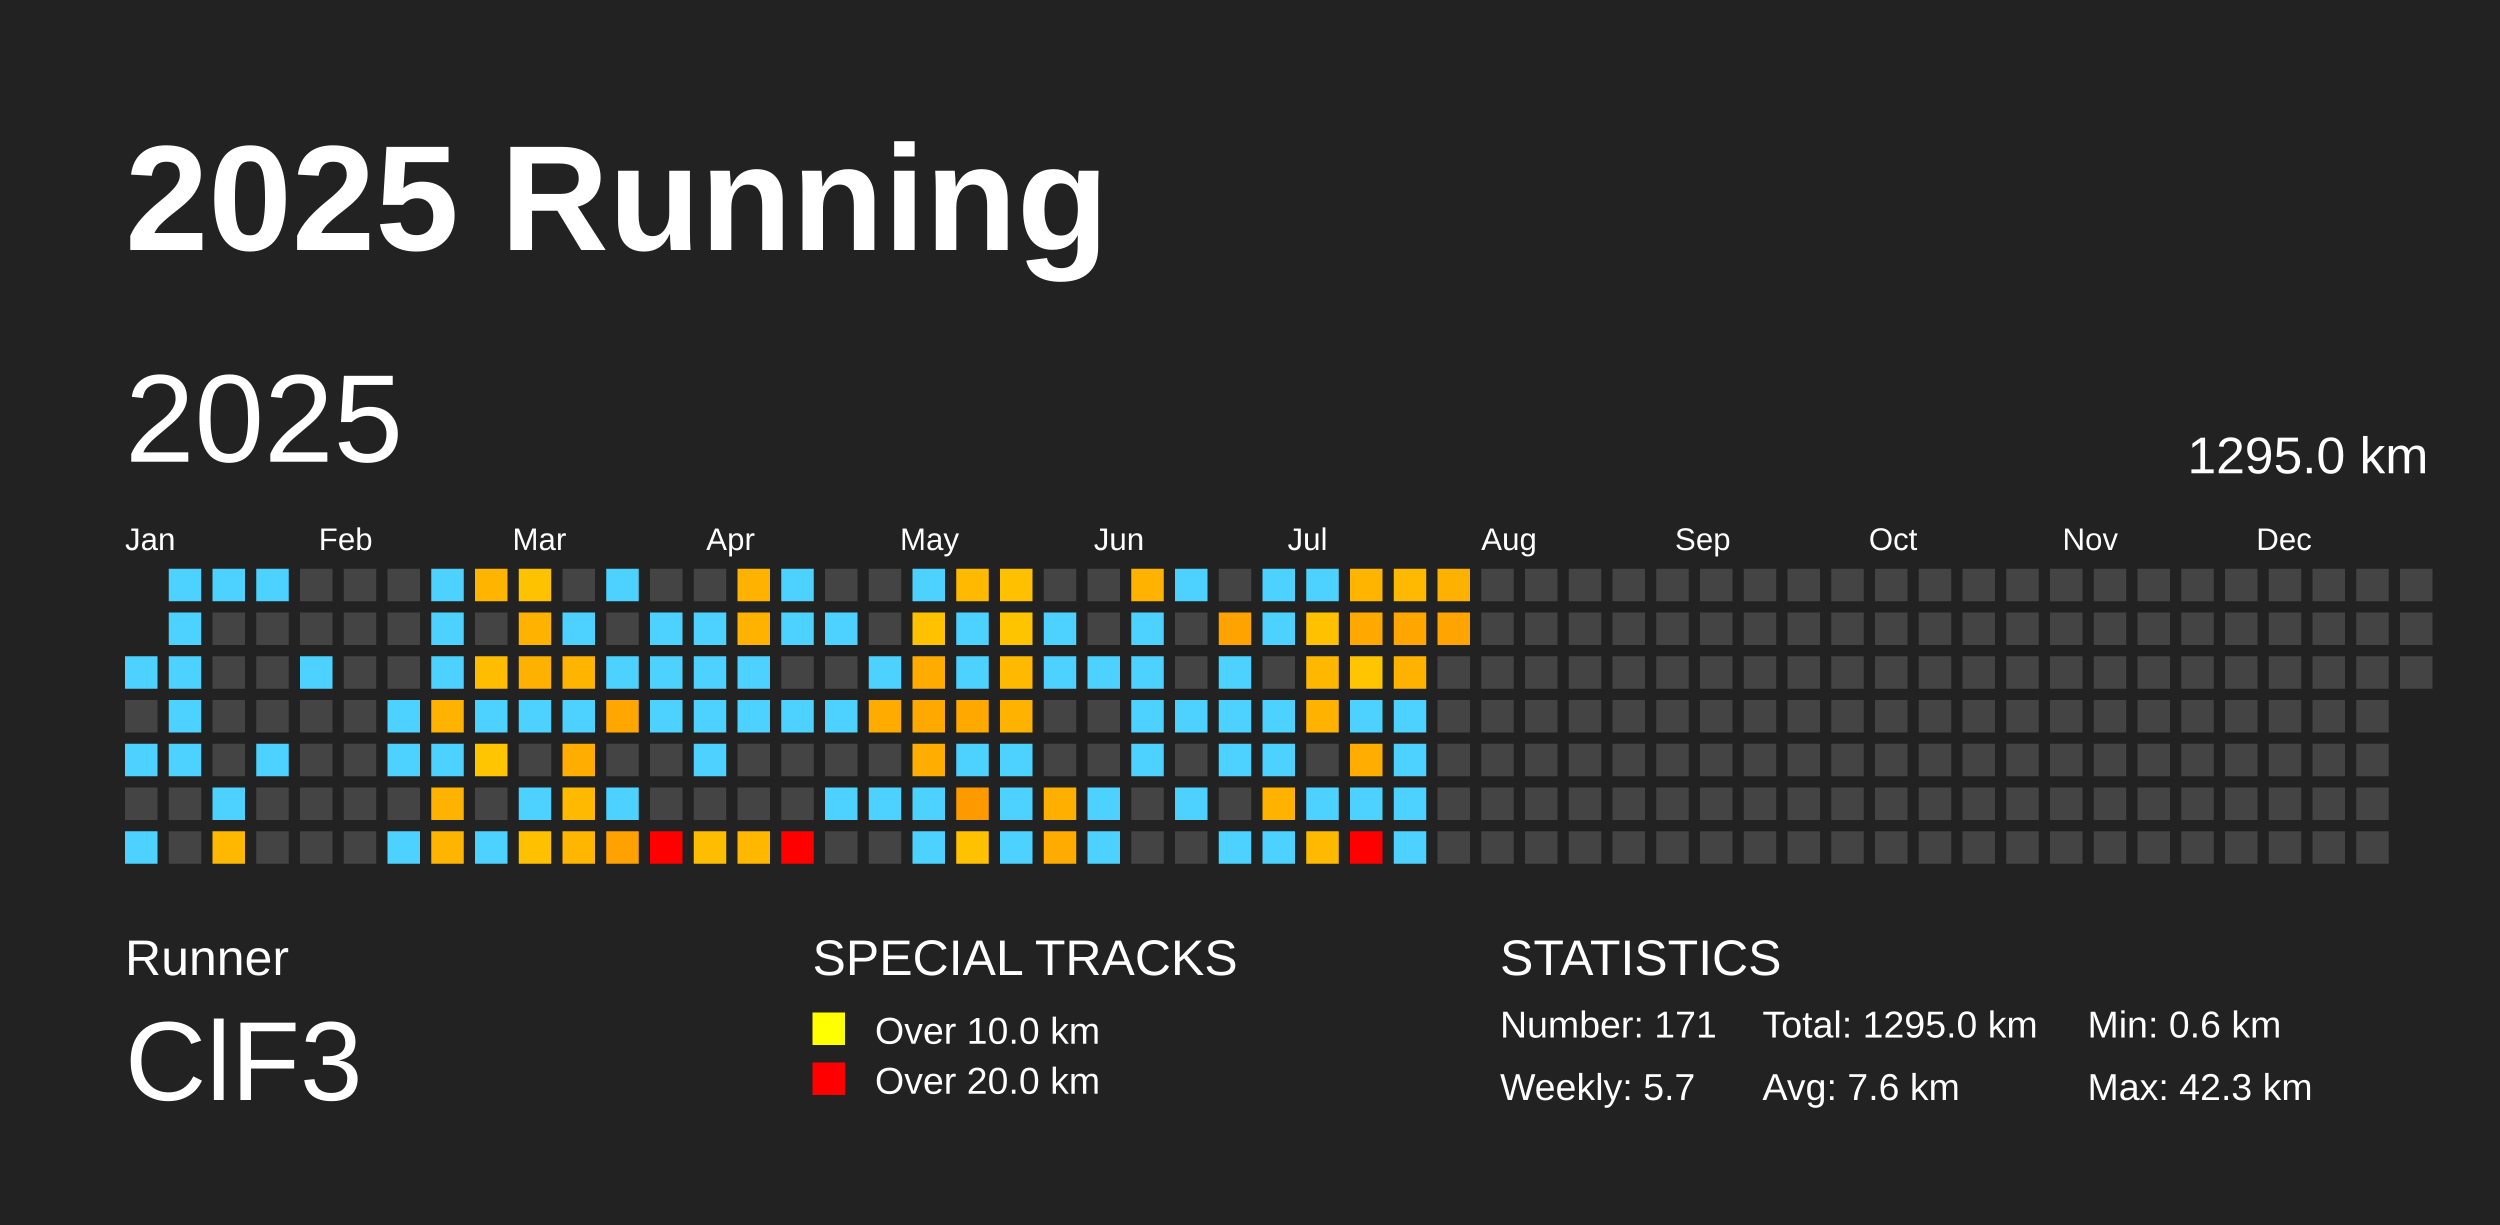
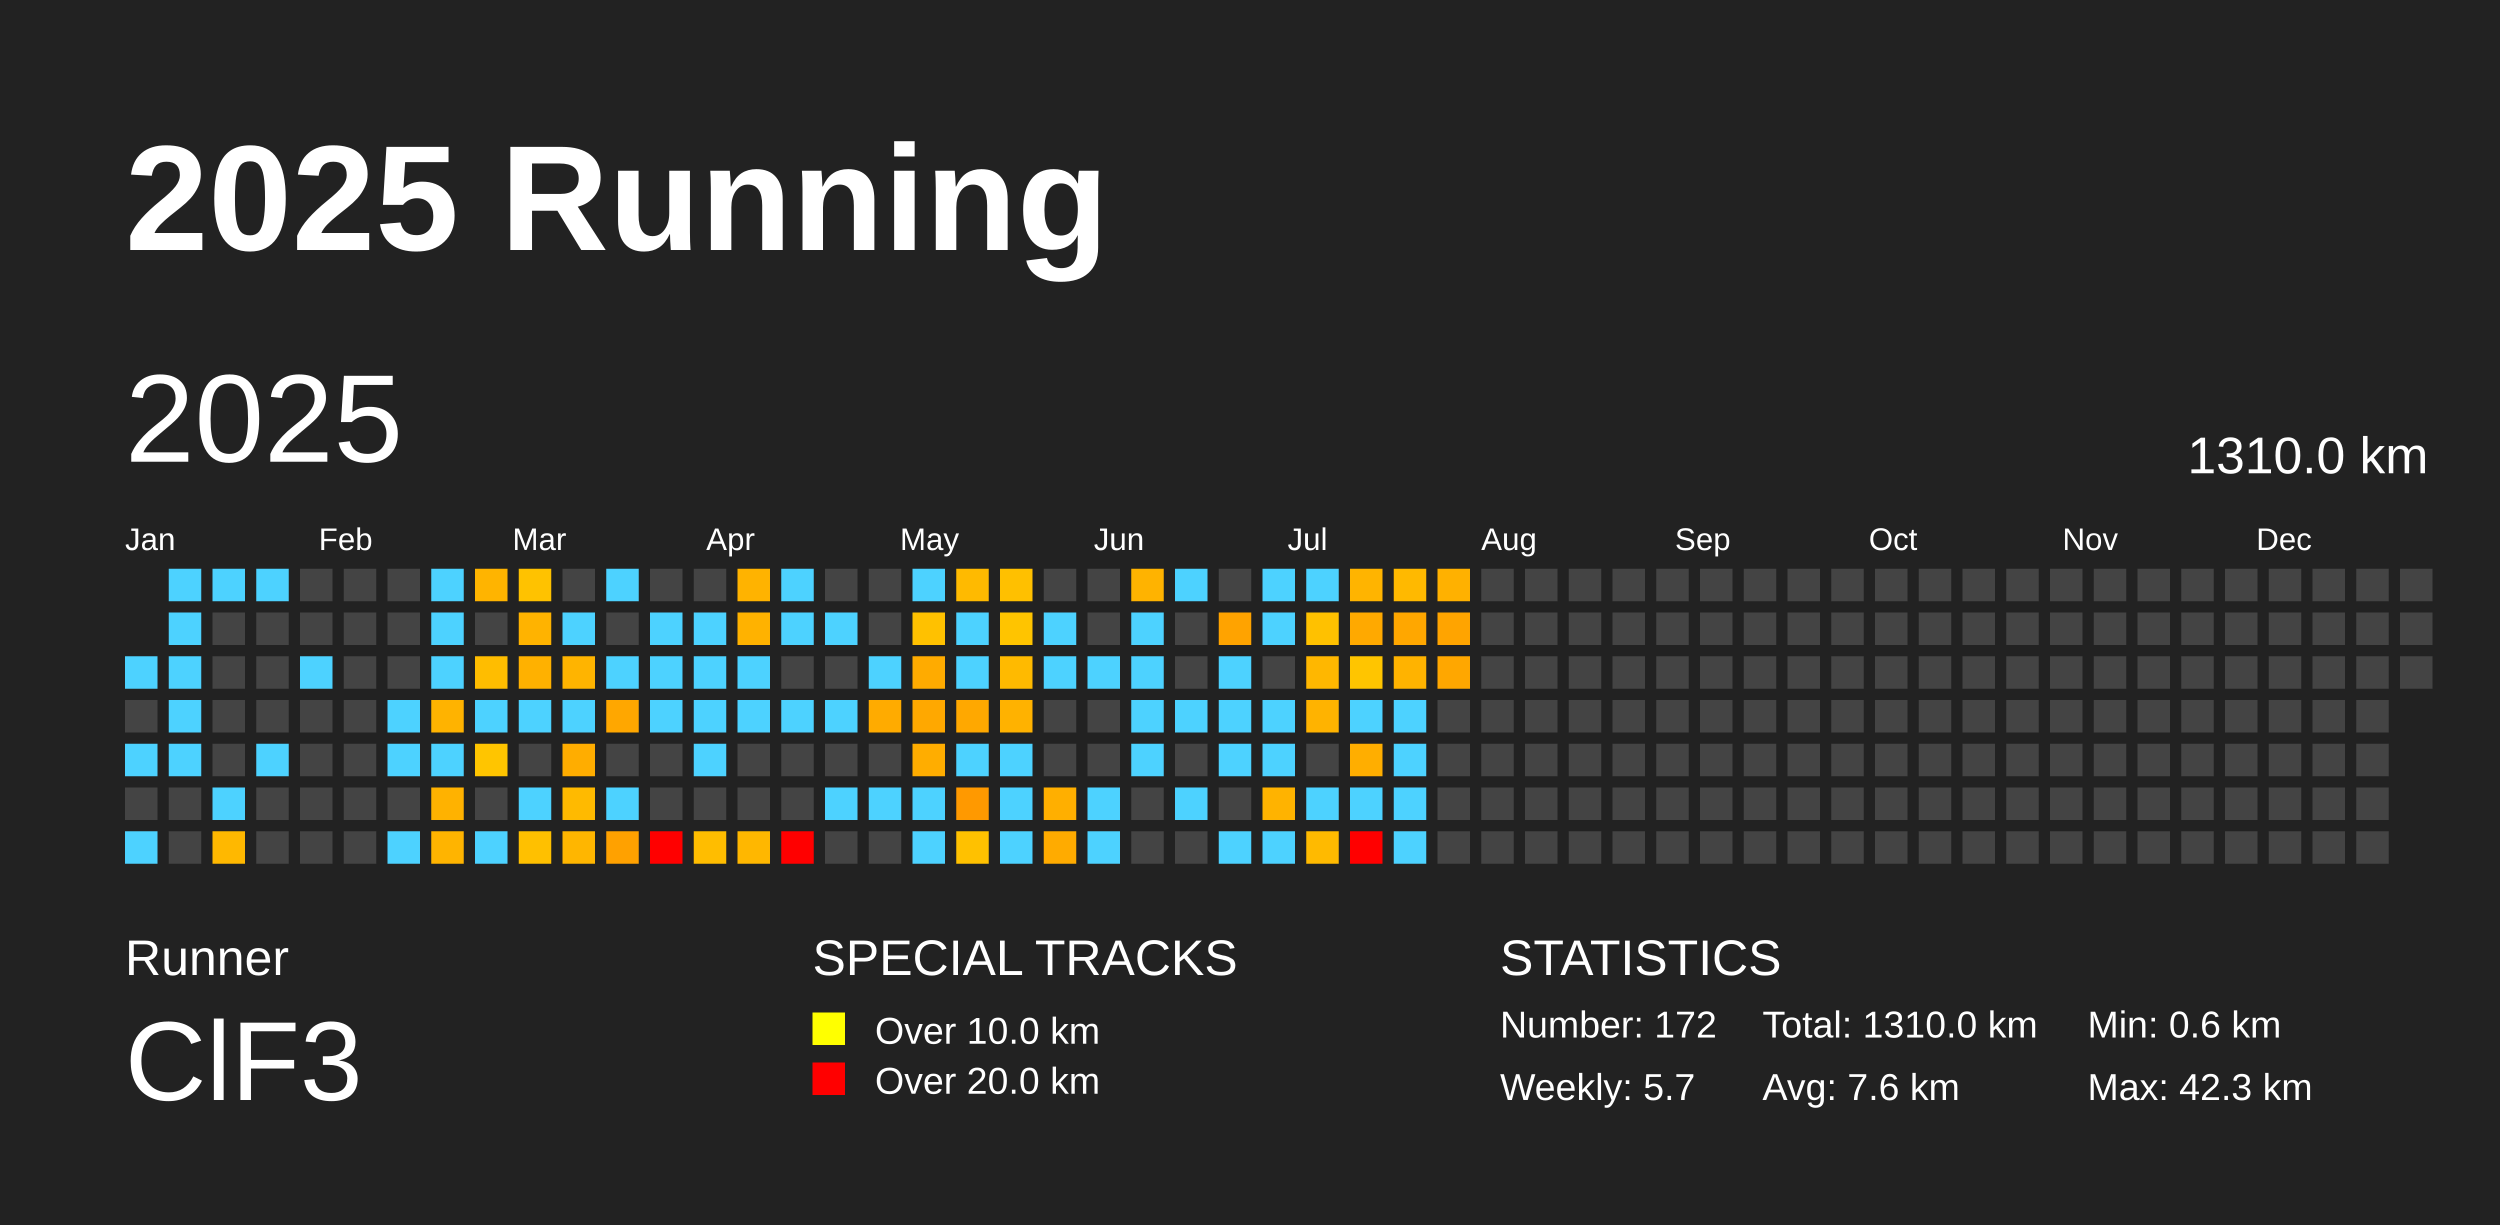
<svg xmlns="http://www.w3.org/2000/svg" baseProfile="full" height="98mm" version="1.1" viewBox="0,0,200,98" width="200mm">
  <defs />
  <rect fill="#222222" height="98" width="200" x="0" y="0" />
  <text fill="#FFFFFF" style="font-size:12px; font-family:Arial; font-weight:bold;" x="10" y="20">2025 Running</text>
  <text fill="#FFFFFF" style="font-size:4px; font-family:Arial" x="10" y="78">Runner</text>
  <text fill="#FFFFFF" style="font-size:9px; font-family:Arial" x="10" y="88">ClF3</text>
  <text fill="#FFFFFF" style="font-size:4px; font-family:Arial" x="65" y="78">SPECIAL TRACKS</text>
  <rect fill="yellow" height="2.6" width="2.6" x="65" y="81" />
  <text fill="#FFFFFF" style="font-size:3px; font-family:Arial" x="70" y="83.5">Over 10.0 km</text>
  <rect fill="red" height="2.6" width="2.6" x="65" y="85" />
  <text fill="#FFFFFF" style="font-size:3px; font-family:Arial" x="70" y="87.5">Over 20.0 km</text>
  <text fill="#FFFFFF" style="font-size:4px; font-family:Arial" x="120" y="78">STATISTICS</text>
-   <text fill="#FFFFFF" style="font-size:3px; font-family:Arial" x="120" y="83">Number: 171</text>
+   <text fill="#FFFFFF" style="font-size:3px; font-family:Arial" x="120" y="83">Number: 172</text>
  <text fill="#FFFFFF" style="font-size:3px; font-family:Arial" x="120" y="88">Weekly: 5.7</text>
-   <text fill="#FFFFFF" style="font-size:3px; font-family:Arial" x="141" y="83">Total: 1295.0 km</text>
+   <text fill="#FFFFFF" style="font-size:3px; font-family:Arial" x="141" y="83">Total: 1310.0 km</text>
  <text fill="#FFFFFF" style="font-size:3px; font-family:Arial" x="141" y="88">Avg: 7.6 km</text>
  <text fill="#FFFFFF" style="font-size:3px; font-family:Arial" x="167" y="83">Min: 0.6 km</text>
  <text fill="#FFFFFF" style="font-size:3px; font-family:Arial" x="167" y="88">Max: 42.3 km</text>
  <text dominant-baseline="hanging" fill="#FFFFFF" style="font-size:10.0px; font-family:Arial;" x="10" y="30">2025</text>
-   <text dominant-baseline="hanging" fill="#FFFFFF" style="font-size:4.125px; font-family:Arial;" x="175" y="35">1295.0 km</text>
+   <text dominant-baseline="hanging" fill="#FFFFFF" style="font-size:4.125px; font-family:Arial;" x="175" y="35">1310.0 km</text>
  <text fill="#FFFFFF" style="font-size:2.5px; font-family:Arial" x="10.0" y="44">Jan</text>
  <text fill="#FFFFFF" style="font-size:2.5px; font-family:Arial" x="25.5" y="44">Feb</text>
  <text fill="#FFFFFF" style="font-size:2.5px; font-family:Arial" x="41.0" y="44">Mar</text>
  <text fill="#FFFFFF" style="font-size:2.5px; font-family:Arial" x="56.5" y="44">Apr</text>
  <text fill="#FFFFFF" style="font-size:2.5px; font-family:Arial" x="72.0" y="44">May</text>
  <text fill="#FFFFFF" style="font-size:2.5px; font-family:Arial" x="87.5" y="44">Jun</text>
  <text fill="#FFFFFF" style="font-size:2.5px; font-family:Arial" x="103.0" y="44">Jul</text>
  <text fill="#FFFFFF" style="font-size:2.5px; font-family:Arial" x="118.5" y="44">Aug</text>
  <text fill="#FFFFFF" style="font-size:2.5px; font-family:Arial" x="134.0" y="44">Sep</text>
  <text fill="#FFFFFF" style="font-size:2.5px; font-family:Arial" x="149.5" y="44">Oct</text>
  <text fill="#FFFFFF" style="font-size:2.5px; font-family:Arial" x="165.0" y="44">Nov</text>
  <text fill="#FFFFFF" style="font-size:2.5px; font-family:Arial" x="180.5" y="44">Dec</text>
  <rect fill="#4dd2ff" height="2.6" width="2.6" x="10.0" y="52.5" />
  <rect fill="#444444" height="2.6" width="2.6" x="10.0" y="56.0" />
  <rect fill="#4dd2ff" height="2.6" width="2.6" x="10.0" y="59.5" />
  <rect fill="#444444" height="2.6" width="2.6" x="10.0" y="63.0" />
  <rect fill="#4dd2ff" height="2.6" width="2.6" x="10.0" y="66.5" />
  <rect fill="#4dd2ff" height="2.6" width="2.6" x="13.5" y="45.5" />
  <rect fill="#4dd2ff" height="2.6" width="2.6" x="13.5" y="49.0" />
  <rect fill="#4dd2ff" height="2.6" width="2.6" x="13.5" y="52.5" />
  <rect fill="#4dd2ff" height="2.6" width="2.6" x="13.5" y="56.0" />
  <rect fill="#4dd2ff" height="2.6" width="2.6" x="13.5" y="59.5" />
  <rect fill="#444444" height="2.6" width="2.6" x="13.5" y="63.0" />
  <rect fill="#444444" height="2.6" width="2.6" x="13.5" y="66.5" />
  <rect fill="#4dd2ff" height="2.6" width="2.6" x="17.0" y="45.5" />
  <rect fill="#444444" height="2.6" width="2.6" x="17.0" y="49.0" />
  <rect fill="#444444" height="2.6" width="2.6" x="17.0" y="52.5" />
  <rect fill="#444444" height="2.6" width="2.6" x="17.0" y="56.0" />
  <rect fill="#444444" height="2.6" width="2.6" x="17.0" y="59.5" />
  <rect fill="#4dd2ff" height="2.6" width="2.6" x="17.0" y="63.0" />
  <rect fill="#ffb800" height="2.6" width="2.6" x="17.0" y="66.5" />
  <rect fill="#4dd2ff" height="2.6" width="2.6" x="20.5" y="45.5" />
  <rect fill="#444444" height="2.6" width="2.6" x="20.5" y="49.0" />
  <rect fill="#444444" height="2.6" width="2.6" x="20.5" y="52.5" />
  <rect fill="#444444" height="2.6" width="2.6" x="20.5" y="56.0" />
  <rect fill="#4dd2ff" height="2.6" width="2.6" x="20.5" y="59.5" />
  <rect fill="#444444" height="2.6" width="2.6" x="20.5" y="63.0" />
  <rect fill="#444444" height="2.6" width="2.6" x="20.5" y="66.5" />
  <rect fill="#444444" height="2.6" width="2.6" x="24.0" y="45.5" />
  <rect fill="#444444" height="2.6" width="2.6" x="24.0" y="49.0" />
  <rect fill="#4dd2ff" height="2.6" width="2.6" x="24.0" y="52.5" />
  <rect fill="#444444" height="2.6" width="2.6" x="24.0" y="56.0" />
  <rect fill="#444444" height="2.6" width="2.6" x="24.0" y="59.5" />
  <rect fill="#444444" height="2.6" width="2.6" x="24.0" y="63.0" />
  <rect fill="#444444" height="2.6" width="2.6" x="24.0" y="66.5" />
  <rect fill="#444444" height="2.6" width="2.6" x="27.5" y="45.5" />
  <rect fill="#444444" height="2.6" width="2.6" x="27.5" y="49.0" />
  <rect fill="#444444" height="2.6" width="2.6" x="27.5" y="52.5" />
  <rect fill="#444444" height="2.6" width="2.6" x="27.5" y="56.0" />
  <rect fill="#444444" height="2.6" width="2.6" x="27.5" y="59.5" />
  <rect fill="#444444" height="2.6" width="2.6" x="27.5" y="63.0" />
  <rect fill="#444444" height="2.6" width="2.6" x="27.5" y="66.5" />
  <rect fill="#444444" height="2.6" width="2.6" x="31.0" y="45.5" />
  <rect fill="#444444" height="2.6" width="2.6" x="31.0" y="49.0" />
  <rect fill="#444444" height="2.6" width="2.6" x="31.0" y="52.5" />
  <rect fill="#4dd2ff" height="2.6" width="2.6" x="31.0" y="56.0" />
  <rect fill="#4dd2ff" height="2.6" width="2.6" x="31.0" y="59.5" />
  <rect fill="#444444" height="2.6" width="2.6" x="31.0" y="63.0" />
  <rect fill="#4dd2ff" height="2.6" width="2.6" x="31.0" y="66.5" />
  <rect fill="#4dd2ff" height="2.6" width="2.6" x="34.5" y="45.5" />
  <rect fill="#4dd2ff" height="2.6" width="2.6" x="34.5" y="49.0" />
  <rect fill="#4dd2ff" height="2.6" width="2.6" x="34.5" y="52.5" />
  <rect fill="#ffb300" height="2.6" width="2.6" x="34.5" y="56.0" />
  <rect fill="#4dd2ff" height="2.6" width="2.6" x="34.5" y="59.5" />
  <rect fill="#ffb200" height="2.6" width="2.6" x="34.5" y="63.0" />
  <rect fill="#ffb400" height="2.6" width="2.6" x="34.5" y="66.5" />
  <rect fill="#ffb400" height="2.6" width="2.6" x="38.0" y="45.5" />
  <rect fill="#444444" height="2.6" width="2.6" x="38.0" y="49.0" />
  <rect fill="#ffbd00" height="2.6" width="2.6" x="38.0" y="52.5" />
  <rect fill="#4dd2ff" height="2.6" width="2.6" x="38.0" y="56.0" />
  <rect fill="#ffc500" height="2.6" width="2.6" x="38.0" y="59.5" />
  <rect fill="#444444" height="2.6" width="2.6" x="38.0" y="63.0" />
  <rect fill="#4dd2ff" height="2.6" width="2.6" x="38.0" y="66.5" />
  <rect fill="#ffc200" height="2.6" width="2.6" x="41.5" y="45.5" />
  <rect fill="#ffb300" height="2.6" width="2.6" x="41.5" y="49.0" />
  <rect fill="#ffb100" height="2.6" width="2.6" x="41.5" y="52.5" />
  <rect fill="#4dd2ff" height="2.6" width="2.6" x="41.5" y="56.0" />
  <rect fill="#444444" height="2.6" width="2.6" x="41.5" y="59.5" />
  <rect fill="#4dd2ff" height="2.6" width="2.6" x="41.5" y="63.0" />
  <rect fill="#ffc000" height="2.6" width="2.6" x="41.5" y="66.5" />
  <rect fill="#444444" height="2.6" width="2.6" x="45.0" y="45.5" />
  <rect fill="#4dd2ff" height="2.6" width="2.6" x="45.0" y="49.0" />
  <rect fill="#ffb400" height="2.6" width="2.6" x="45.0" y="52.5" />
  <rect fill="#4dd2ff" height="2.6" width="2.6" x="45.0" y="56.0" />
  <rect fill="#ffad00" height="2.6" width="2.6" x="45.0" y="59.5" />
  <rect fill="#ffba00" height="2.6" width="2.6" x="45.0" y="63.0" />
  <rect fill="#ffb600" height="2.6" width="2.6" x="45.0" y="66.5" />
  <rect fill="#4dd2ff" height="2.6" width="2.6" x="48.5" y="45.5" />
  <rect fill="#444444" height="2.6" width="2.6" x="48.5" y="49.0" />
  <rect fill="#4dd2ff" height="2.6" width="2.6" x="48.5" y="52.5" />
  <rect fill="#ffa700" height="2.6" width="2.6" x="48.5" y="56.0" />
  <rect fill="#444444" height="2.6" width="2.6" x="48.5" y="59.5" />
  <rect fill="#4dd2ff" height="2.6" width="2.6" x="48.5" y="63.0" />
  <rect fill="#ffa100" height="2.6" width="2.6" x="48.5" y="66.5" />
  <rect fill="#444444" height="2.6" width="2.6" x="52.0" y="45.5" />
  <rect fill="#4dd2ff" height="2.6" width="2.6" x="52.0" y="49.0" />
  <rect fill="#4dd2ff" height="2.6" width="2.6" x="52.0" y="52.5" />
  <rect fill="#4dd2ff" height="2.6" width="2.6" x="52.0" y="56.0" />
  <rect fill="#444444" height="2.6" width="2.6" x="52.0" y="59.5" />
  <rect fill="#444444" height="2.6" width="2.6" x="52.0" y="63.0" />
  <rect fill="red" height="2.6" width="2.6" x="52.0" y="66.5" />
  <rect fill="#444444" height="2.6" width="2.6" x="55.5" y="45.5" />
  <rect fill="#4dd2ff" height="2.6" width="2.6" x="55.5" y="49.0" />
  <rect fill="#4dd2ff" height="2.6" width="2.6" x="55.5" y="52.5" />
  <rect fill="#4dd2ff" height="2.6" width="2.6" x="55.5" y="56.0" />
  <rect fill="#4dd2ff" height="2.6" width="2.6" x="55.5" y="59.5" />
  <rect fill="#444444" height="2.6" width="2.6" x="55.5" y="63.0" />
  <rect fill="#ffbd00" height="2.6" width="2.6" x="55.5" y="66.5" />
  <rect fill="#ffb300" height="2.6" width="2.6" x="59.0" y="45.5" />
  <rect fill="#ffb200" height="2.6" width="2.6" x="59.0" y="49.0" />
  <rect fill="#4dd2ff" height="2.6" width="2.6" x="59.0" y="52.5" />
  <rect fill="#4dd2ff" height="2.6" width="2.6" x="59.0" y="56.0" />
  <rect fill="#444444" height="2.6" width="2.6" x="59.0" y="59.5" />
  <rect fill="#444444" height="2.6" width="2.6" x="59.0" y="63.0" />
  <rect fill="#ffb700" height="2.6" width="2.6" x="59.0" y="66.5" />
  <rect fill="#4dd2ff" height="2.6" width="2.6" x="62.5" y="45.5" />
  <rect fill="#4dd2ff" height="2.6" width="2.6" x="62.5" y="49.0" />
  <rect fill="#444444" height="2.6" width="2.6" x="62.5" y="52.5" />
  <rect fill="#4dd2ff" height="2.6" width="2.6" x="62.5" y="56.0" />
  <rect fill="#444444" height="2.6" width="2.6" x="62.5" y="59.5" />
  <rect fill="#444444" height="2.6" width="2.6" x="62.5" y="63.0" />
  <rect fill="red" height="2.6" width="2.6" x="62.5" y="66.5" />
  <rect fill="#444444" height="2.6" width="2.6" x="66.0" y="45.5" />
  <rect fill="#4dd2ff" height="2.6" width="2.6" x="66.0" y="49.0" />
  <rect fill="#444444" height="2.6" width="2.6" x="66.0" y="52.5" />
  <rect fill="#4dd2ff" height="2.6" width="2.6" x="66.0" y="56.0" />
  <rect fill="#444444" height="2.6" width="2.6" x="66.0" y="59.5" />
  <rect fill="#4dd2ff" height="2.6" width="2.6" x="66.0" y="63.0" />
  <rect fill="#444444" height="2.6" width="2.6" x="66.0" y="66.5" />
  <rect fill="#444444" height="2.6" width="2.6" x="69.5" y="45.5" />
  <rect fill="#444444" height="2.6" width="2.6" x="69.5" y="49.0" />
  <rect fill="#4dd2ff" height="2.6" width="2.6" x="69.5" y="52.5" />
  <rect fill="#ffab00" height="2.6" width="2.6" x="69.5" y="56.0" />
  <rect fill="#444444" height="2.6" width="2.6" x="69.5" y="59.5" />
  <rect fill="#4dd2ff" height="2.6" width="2.6" x="69.5" y="63.0" />
  <rect fill="#444444" height="2.6" width="2.6" x="69.5" y="66.5" />
  <rect fill="#4dd2ff" height="2.6" width="2.6" x="73.0" y="45.5" />
  <rect fill="#ffc100" height="2.6" width="2.6" x="73.0" y="49.0" />
  <rect fill="#ffab00" height="2.6" width="2.6" x="73.0" y="52.5" />
  <rect fill="#ffa800" height="2.6" width="2.6" x="73.0" y="56.0" />
  <rect fill="#ffad00" height="2.6" width="2.6" x="73.0" y="59.5" />
  <rect fill="#4dd2ff" height="2.6" width="2.6" x="73.0" y="63.0" />
  <rect fill="#4dd2ff" height="2.6" width="2.6" x="73.0" y="66.5" />
  <rect fill="#ffba00" height="2.6" width="2.6" x="76.5" y="45.5" />
  <rect fill="#4dd2ff" height="2.6" width="2.6" x="76.5" y="49.0" />
  <rect fill="#4dd2ff" height="2.6" width="2.6" x="76.5" y="52.5" />
  <rect fill="#ffa800" height="2.6" width="2.6" x="76.5" y="56.0" />
  <rect fill="#4dd2ff" height="2.6" width="2.6" x="76.5" y="59.5" />
  <rect fill="#ff9900" height="2.6" width="2.6" x="76.5" y="63.0" />
  <rect fill="#ffc100" height="2.6" width="2.6" x="76.5" y="66.5" />
  <rect fill="#ffc000" height="2.6" width="2.6" x="80.0" y="45.5" />
  <rect fill="#ffc400" height="2.6" width="2.6" x="80.0" y="49.0" />
  <rect fill="#ffba00" height="2.6" width="2.6" x="80.0" y="52.5" />
  <rect fill="#ffb200" height="2.6" width="2.6" x="80.0" y="56.0" />
  <rect fill="#4dd2ff" height="2.6" width="2.6" x="80.0" y="59.5" />
  <rect fill="#4dd2ff" height="2.6" width="2.6" x="80.0" y="63.0" />
  <rect fill="#4dd2ff" height="2.6" width="2.6" x="80.0" y="66.5" />
  <rect fill="#444444" height="2.6" width="2.6" x="83.5" y="45.5" />
  <rect fill="#4dd2ff" height="2.6" width="2.6" x="83.5" y="49.0" />
  <rect fill="#4dd2ff" height="2.6" width="2.6" x="83.5" y="52.5" />
  <rect fill="#444444" height="2.6" width="2.6" x="83.5" y="56.0" />
  <rect fill="#444444" height="2.6" width="2.6" x="83.5" y="59.5" />
  <rect fill="#ffaf00" height="2.6" width="2.6" x="83.5" y="63.0" />
  <rect fill="#ffab00" height="2.6" width="2.6" x="83.5" y="66.5" />
  <rect fill="#444444" height="2.6" width="2.6" x="87.0" y="45.5" />
  <rect fill="#444444" height="2.6" width="2.6" x="87.0" y="49.0" />
  <rect fill="#4dd2ff" height="2.6" width="2.6" x="87.0" y="52.5" />
  <rect fill="#444444" height="2.6" width="2.6" x="87.0" y="56.0" />
  <rect fill="#444444" height="2.6" width="2.6" x="87.0" y="59.5" />
  <rect fill="#4dd2ff" height="2.6" width="2.6" x="87.0" y="63.0" />
  <rect fill="#4dd2ff" height="2.6" width="2.6" x="87.0" y="66.5" />
  <rect fill="#ffb300" height="2.6" width="2.6" x="90.5" y="45.5" />
  <rect fill="#4dd2ff" height="2.6" width="2.6" x="90.5" y="49.0" />
  <rect fill="#4dd2ff" height="2.6" width="2.6" x="90.5" y="52.5" />
  <rect fill="#4dd2ff" height="2.6" width="2.6" x="90.5" y="56.0" />
  <rect fill="#4dd2ff" height="2.6" width="2.6" x="90.5" y="59.5" />
  <rect fill="#444444" height="2.6" width="2.6" x="90.5" y="63.0" />
  <rect fill="#444444" height="2.6" width="2.6" x="90.5" y="66.5" />
  <rect fill="#4dd2ff" height="2.6" width="2.6" x="94.0" y="45.5" />
  <rect fill="#444444" height="2.6" width="2.6" x="94.0" y="49.0" />
  <rect fill="#444444" height="2.6" width="2.6" x="94.0" y="52.5" />
  <rect fill="#4dd2ff" height="2.6" width="2.6" x="94.0" y="56.0" />
  <rect fill="#444444" height="2.6" width="2.6" x="94.0" y="59.5" />
  <rect fill="#4dd2ff" height="2.6" width="2.6" x="94.0" y="63.0" />
  <rect fill="#444444" height="2.6" width="2.6" x="94.0" y="66.5" />
  <rect fill="#444444" height="2.6" width="2.6" x="97.5" y="45.5" />
  <rect fill="#ffa300" height="2.6" width="2.6" x="97.5" y="49.0" />
  <rect fill="#4dd2ff" height="2.6" width="2.6" x="97.5" y="52.5" />
  <rect fill="#4dd2ff" height="2.6" width="2.6" x="97.5" y="56.0" />
  <rect fill="#4dd2ff" height="2.6" width="2.6" x="97.5" y="59.5" />
  <rect fill="#444444" height="2.6" width="2.6" x="97.5" y="63.0" />
  <rect fill="#4dd2ff" height="2.6" width="2.6" x="97.5" y="66.5" />
  <rect fill="#4dd2ff" height="2.6" width="2.6" x="101.0" y="45.5" />
  <rect fill="#4dd2ff" height="2.6" width="2.6" x="101.0" y="49.0" />
  <rect fill="#444444" height="2.6" width="2.6" x="101.0" y="52.5" />
  <rect fill="#4dd2ff" height="2.6" width="2.6" x="101.0" y="56.0" />
  <rect fill="#4dd2ff" height="2.6" width="2.6" x="101.0" y="59.5" />
  <rect fill="#ffb300" height="2.6" width="2.6" x="101.0" y="63.0" />
  <rect fill="#4dd2ff" height="2.6" width="2.6" x="101.0" y="66.5" />
  <rect fill="#4dd2ff" height="2.6" width="2.6" x="104.5" y="45.5" />
  <rect fill="#ffc100" height="2.6" width="2.6" x="104.5" y="49.0" />
  <rect fill="#ffb700" height="2.6" width="2.6" x="104.5" y="52.5" />
  <rect fill="#ffb300" height="2.6" width="2.6" x="104.5" y="56.0" />
  <rect fill="#444444" height="2.6" width="2.6" x="104.5" y="59.5" />
  <rect fill="#4dd2ff" height="2.6" width="2.6" x="104.5" y="63.0" />
  <rect fill="#ffba00" height="2.6" width="2.6" x="104.5" y="66.5" />
  <rect fill="#ffb400" height="2.6" width="2.6" x="108.0" y="45.5" />
  <rect fill="#ffa900" height="2.6" width="2.6" x="108.0" y="49.0" />
  <rect fill="#ffc500" height="2.6" width="2.6" x="108.0" y="52.5" />
  <rect fill="#4dd2ff" height="2.6" width="2.6" x="108.0" y="56.0" />
  <rect fill="#ffae00" height="2.6" width="2.6" x="108.0" y="59.5" />
  <rect fill="#4dd2ff" height="2.6" width="2.6" x="108.0" y="63.0" />
  <rect fill="red" height="2.6" width="2.6" x="108.0" y="66.5" />
  <rect fill="#ffb900" height="2.6" width="2.6" x="111.5" y="45.5" />
  <rect fill="#ffa700" height="2.6" width="2.6" x="111.5" y="49.0" />
  <rect fill="#ffb300" height="2.6" width="2.6" x="111.5" y="52.5" />
  <rect fill="#4dd2ff" height="2.6" width="2.6" x="111.5" y="56.0" />
  <rect fill="#4dd2ff" height="2.6" width="2.6" x="111.5" y="59.5" />
  <rect fill="#4dd2ff" height="2.6" width="2.6" x="111.5" y="63.0" />
  <rect fill="#4dd2ff" height="2.6" width="2.6" x="111.5" y="66.5" />
  <rect fill="#ffb100" height="2.6" width="2.6" x="115.0" y="45.5" />
  <rect fill="#ffa400" height="2.6" width="2.6" x="115.0" y="49.0" />
-   <rect fill="#444444" height="2.6" width="2.6" x="115.0" y="52.5" />
+   <rect fill="#ffa700" height="2.6" width="2.6" x="115.0" y="52.5" />
  <rect fill="#444444" height="2.6" width="2.6" x="115.0" y="56.0" />
  <rect fill="#444444" height="2.6" width="2.6" x="115.0" y="59.5" />
  <rect fill="#444444" height="2.6" width="2.6" x="115.0" y="63.0" />
  <rect fill="#444444" height="2.6" width="2.6" x="115.0" y="66.5" />
  <rect fill="#444444" height="2.6" width="2.6" x="118.5" y="45.5" />
  <rect fill="#444444" height="2.6" width="2.6" x="118.5" y="49.0" />
  <rect fill="#444444" height="2.6" width="2.6" x="118.5" y="52.5" />
  <rect fill="#444444" height="2.6" width="2.6" x="118.5" y="56.0" />
  <rect fill="#444444" height="2.6" width="2.6" x="118.5" y="59.5" />
  <rect fill="#444444" height="2.6" width="2.6" x="118.5" y="63.0" />
  <rect fill="#444444" height="2.6" width="2.6" x="118.5" y="66.5" />
  <rect fill="#444444" height="2.6" width="2.6" x="122.0" y="45.5" />
  <rect fill="#444444" height="2.6" width="2.6" x="122.0" y="49.0" />
  <rect fill="#444444" height="2.6" width="2.6" x="122.0" y="52.5" />
  <rect fill="#444444" height="2.6" width="2.6" x="122.0" y="56.0" />
  <rect fill="#444444" height="2.6" width="2.6" x="122.0" y="59.5" />
  <rect fill="#444444" height="2.6" width="2.6" x="122.0" y="63.0" />
  <rect fill="#444444" height="2.6" width="2.6" x="122.0" y="66.5" />
  <rect fill="#444444" height="2.6" width="2.6" x="125.5" y="45.5" />
  <rect fill="#444444" height="2.6" width="2.6" x="125.5" y="49.0" />
  <rect fill="#444444" height="2.6" width="2.6" x="125.5" y="52.5" />
  <rect fill="#444444" height="2.6" width="2.6" x="125.5" y="56.0" />
  <rect fill="#444444" height="2.6" width="2.6" x="125.5" y="59.5" />
  <rect fill="#444444" height="2.6" width="2.6" x="125.5" y="63.0" />
  <rect fill="#444444" height="2.6" width="2.6" x="125.5" y="66.5" />
  <rect fill="#444444" height="2.6" width="2.6" x="129.0" y="45.5" />
  <rect fill="#444444" height="2.6" width="2.6" x="129.0" y="49.0" />
  <rect fill="#444444" height="2.6" width="2.6" x="129.0" y="52.5" />
  <rect fill="#444444" height="2.6" width="2.6" x="129.0" y="56.0" />
  <rect fill="#444444" height="2.6" width="2.6" x="129.0" y="59.5" />
  <rect fill="#444444" height="2.6" width="2.6" x="129.0" y="63.0" />
  <rect fill="#444444" height="2.6" width="2.6" x="129.0" y="66.5" />
  <rect fill="#444444" height="2.6" width="2.6" x="132.5" y="45.5" />
  <rect fill="#444444" height="2.6" width="2.6" x="132.5" y="49.0" />
  <rect fill="#444444" height="2.6" width="2.6" x="132.5" y="52.5" />
  <rect fill="#444444" height="2.6" width="2.6" x="132.5" y="56.0" />
  <rect fill="#444444" height="2.6" width="2.6" x="132.5" y="59.5" />
  <rect fill="#444444" height="2.6" width="2.6" x="132.5" y="63.0" />
  <rect fill="#444444" height="2.6" width="2.6" x="132.5" y="66.5" />
  <rect fill="#444444" height="2.6" width="2.6" x="136.0" y="45.5" />
  <rect fill="#444444" height="2.6" width="2.6" x="136.0" y="49.0" />
  <rect fill="#444444" height="2.6" width="2.6" x="136.0" y="52.5" />
  <rect fill="#444444" height="2.6" width="2.6" x="136.0" y="56.0" />
  <rect fill="#444444" height="2.6" width="2.6" x="136.0" y="59.5" />
  <rect fill="#444444" height="2.6" width="2.6" x="136.0" y="63.0" />
  <rect fill="#444444" height="2.6" width="2.6" x="136.0" y="66.5" />
  <rect fill="#444444" height="2.6" width="2.6" x="139.5" y="45.5" />
  <rect fill="#444444" height="2.6" width="2.6" x="139.5" y="49.0" />
  <rect fill="#444444" height="2.6" width="2.6" x="139.5" y="52.5" />
  <rect fill="#444444" height="2.6" width="2.6" x="139.5" y="56.0" />
  <rect fill="#444444" height="2.6" width="2.6" x="139.5" y="59.5" />
  <rect fill="#444444" height="2.6" width="2.6" x="139.5" y="63.0" />
  <rect fill="#444444" height="2.6" width="2.6" x="139.5" y="66.5" />
  <rect fill="#444444" height="2.6" width="2.6" x="143.0" y="45.5" />
  <rect fill="#444444" height="2.6" width="2.6" x="143.0" y="49.0" />
  <rect fill="#444444" height="2.6" width="2.6" x="143.0" y="52.5" />
  <rect fill="#444444" height="2.6" width="2.6" x="143.0" y="56.0" />
  <rect fill="#444444" height="2.6" width="2.6" x="143.0" y="59.5" />
  <rect fill="#444444" height="2.6" width="2.6" x="143.0" y="63.0" />
  <rect fill="#444444" height="2.6" width="2.6" x="143.0" y="66.5" />
  <rect fill="#444444" height="2.6" width="2.6" x="146.5" y="45.5" />
  <rect fill="#444444" height="2.6" width="2.6" x="146.5" y="49.0" />
  <rect fill="#444444" height="2.6" width="2.6" x="146.5" y="52.5" />
  <rect fill="#444444" height="2.6" width="2.6" x="146.5" y="56.0" />
  <rect fill="#444444" height="2.6" width="2.6" x="146.5" y="59.5" />
  <rect fill="#444444" height="2.6" width="2.6" x="146.5" y="63.0" />
  <rect fill="#444444" height="2.6" width="2.6" x="146.5" y="66.5" />
  <rect fill="#444444" height="2.6" width="2.6" x="150.0" y="45.5" />
  <rect fill="#444444" height="2.6" width="2.6" x="150.0" y="49.0" />
  <rect fill="#444444" height="2.6" width="2.6" x="150.0" y="52.5" />
  <rect fill="#444444" height="2.6" width="2.6" x="150.0" y="56.0" />
  <rect fill="#444444" height="2.6" width="2.6" x="150.0" y="59.5" />
  <rect fill="#444444" height="2.6" width="2.6" x="150.0" y="63.0" />
  <rect fill="#444444" height="2.6" width="2.6" x="150.0" y="66.5" />
  <rect fill="#444444" height="2.6" width="2.6" x="153.5" y="45.5" />
  <rect fill="#444444" height="2.6" width="2.6" x="153.5" y="49.0" />
  <rect fill="#444444" height="2.6" width="2.6" x="153.5" y="52.5" />
  <rect fill="#444444" height="2.6" width="2.6" x="153.5" y="56.0" />
  <rect fill="#444444" height="2.6" width="2.6" x="153.5" y="59.5" />
  <rect fill="#444444" height="2.6" width="2.6" x="153.5" y="63.0" />
  <rect fill="#444444" height="2.6" width="2.6" x="153.5" y="66.5" />
  <rect fill="#444444" height="2.6" width="2.6" x="157.0" y="45.5" />
  <rect fill="#444444" height="2.6" width="2.6" x="157.0" y="49.0" />
  <rect fill="#444444" height="2.6" width="2.6" x="157.0" y="52.5" />
  <rect fill="#444444" height="2.6" width="2.6" x="157.0" y="56.0" />
  <rect fill="#444444" height="2.6" width="2.6" x="157.0" y="59.5" />
  <rect fill="#444444" height="2.6" width="2.6" x="157.0" y="63.0" />
  <rect fill="#444444" height="2.6" width="2.6" x="157.0" y="66.5" />
  <rect fill="#444444" height="2.6" width="2.6" x="160.5" y="45.5" />
  <rect fill="#444444" height="2.6" width="2.6" x="160.5" y="49.0" />
  <rect fill="#444444" height="2.6" width="2.6" x="160.5" y="52.5" />
  <rect fill="#444444" height="2.6" width="2.6" x="160.5" y="56.0" />
  <rect fill="#444444" height="2.6" width="2.6" x="160.5" y="59.5" />
  <rect fill="#444444" height="2.6" width="2.6" x="160.5" y="63.0" />
  <rect fill="#444444" height="2.6" width="2.6" x="160.5" y="66.5" />
  <rect fill="#444444" height="2.6" width="2.6" x="164.0" y="45.5" />
  <rect fill="#444444" height="2.6" width="2.6" x="164.0" y="49.0" />
  <rect fill="#444444" height="2.6" width="2.6" x="164.0" y="52.5" />
  <rect fill="#444444" height="2.6" width="2.6" x="164.0" y="56.0" />
  <rect fill="#444444" height="2.6" width="2.6" x="164.0" y="59.5" />
  <rect fill="#444444" height="2.6" width="2.6" x="164.0" y="63.0" />
  <rect fill="#444444" height="2.6" width="2.6" x="164.0" y="66.5" />
  <rect fill="#444444" height="2.6" width="2.6" x="167.5" y="45.5" />
  <rect fill="#444444" height="2.6" width="2.6" x="167.5" y="49.0" />
  <rect fill="#444444" height="2.6" width="2.6" x="167.5" y="52.5" />
  <rect fill="#444444" height="2.6" width="2.6" x="167.5" y="56.0" />
  <rect fill="#444444" height="2.6" width="2.6" x="167.5" y="59.5" />
  <rect fill="#444444" height="2.6" width="2.6" x="167.5" y="63.0" />
  <rect fill="#444444" height="2.6" width="2.6" x="167.5" y="66.5" />
  <rect fill="#444444" height="2.6" width="2.6" x="171.0" y="45.5" />
  <rect fill="#444444" height="2.6" width="2.6" x="171.0" y="49.0" />
  <rect fill="#444444" height="2.6" width="2.6" x="171.0" y="52.5" />
  <rect fill="#444444" height="2.6" width="2.6" x="171.0" y="56.0" />
  <rect fill="#444444" height="2.6" width="2.6" x="171.0" y="59.5" />
  <rect fill="#444444" height="2.6" width="2.6" x="171.0" y="63.0" />
  <rect fill="#444444" height="2.6" width="2.6" x="171.0" y="66.5" />
  <rect fill="#444444" height="2.6" width="2.6" x="174.5" y="45.5" />
  <rect fill="#444444" height="2.6" width="2.6" x="174.5" y="49.0" />
  <rect fill="#444444" height="2.6" width="2.6" x="174.5" y="52.5" />
  <rect fill="#444444" height="2.6" width="2.6" x="174.5" y="56.0" />
  <rect fill="#444444" height="2.6" width="2.6" x="174.5" y="59.5" />
  <rect fill="#444444" height="2.6" width="2.6" x="174.5" y="63.0" />
  <rect fill="#444444" height="2.6" width="2.6" x="174.5" y="66.5" />
  <rect fill="#444444" height="2.6" width="2.6" x="178.0" y="45.5" />
  <rect fill="#444444" height="2.6" width="2.6" x="178.0" y="49.0" />
  <rect fill="#444444" height="2.6" width="2.6" x="178.0" y="52.5" />
  <rect fill="#444444" height="2.6" width="2.6" x="178.0" y="56.0" />
  <rect fill="#444444" height="2.6" width="2.6" x="178.0" y="59.5" />
  <rect fill="#444444" height="2.6" width="2.6" x="178.0" y="63.0" />
  <rect fill="#444444" height="2.6" width="2.6" x="178.0" y="66.5" />
  <rect fill="#444444" height="2.6" width="2.6" x="181.5" y="45.5" />
  <rect fill="#444444" height="2.6" width="2.6" x="181.5" y="49.0" />
  <rect fill="#444444" height="2.6" width="2.6" x="181.5" y="52.5" />
  <rect fill="#444444" height="2.6" width="2.6" x="181.5" y="56.0" />
  <rect fill="#444444" height="2.6" width="2.6" x="181.5" y="59.5" />
  <rect fill="#444444" height="2.6" width="2.6" x="181.5" y="63.0" />
  <rect fill="#444444" height="2.6" width="2.6" x="181.5" y="66.5" />
  <rect fill="#444444" height="2.6" width="2.6" x="185.0" y="45.5" />
  <rect fill="#444444" height="2.6" width="2.6" x="185.0" y="49.0" />
  <rect fill="#444444" height="2.6" width="2.6" x="185.0" y="52.5" />
  <rect fill="#444444" height="2.6" width="2.6" x="185.0" y="56.0" />
  <rect fill="#444444" height="2.6" width="2.6" x="185.0" y="59.5" />
  <rect fill="#444444" height="2.6" width="2.6" x="185.0" y="63.0" />
  <rect fill="#444444" height="2.6" width="2.6" x="185.0" y="66.5" />
  <rect fill="#444444" height="2.6" width="2.6" x="188.5" y="45.5" />
  <rect fill="#444444" height="2.6" width="2.6" x="188.5" y="49.0" />
  <rect fill="#444444" height="2.6" width="2.6" x="188.5" y="52.5" />
  <rect fill="#444444" height="2.6" width="2.6" x="188.5" y="56.0" />
  <rect fill="#444444" height="2.6" width="2.6" x="188.5" y="59.5" />
  <rect fill="#444444" height="2.6" width="2.6" x="188.5" y="63.0" />
  <rect fill="#444444" height="2.6" width="2.6" x="188.5" y="66.5" />
  <rect fill="#444444" height="2.6" width="2.6" x="192.0" y="45.5" />
  <rect fill="#444444" height="2.6" width="2.6" x="192.0" y="49.0" />
  <rect fill="#444444" height="2.6" width="2.6" x="192.0" y="52.5" />
</svg>
